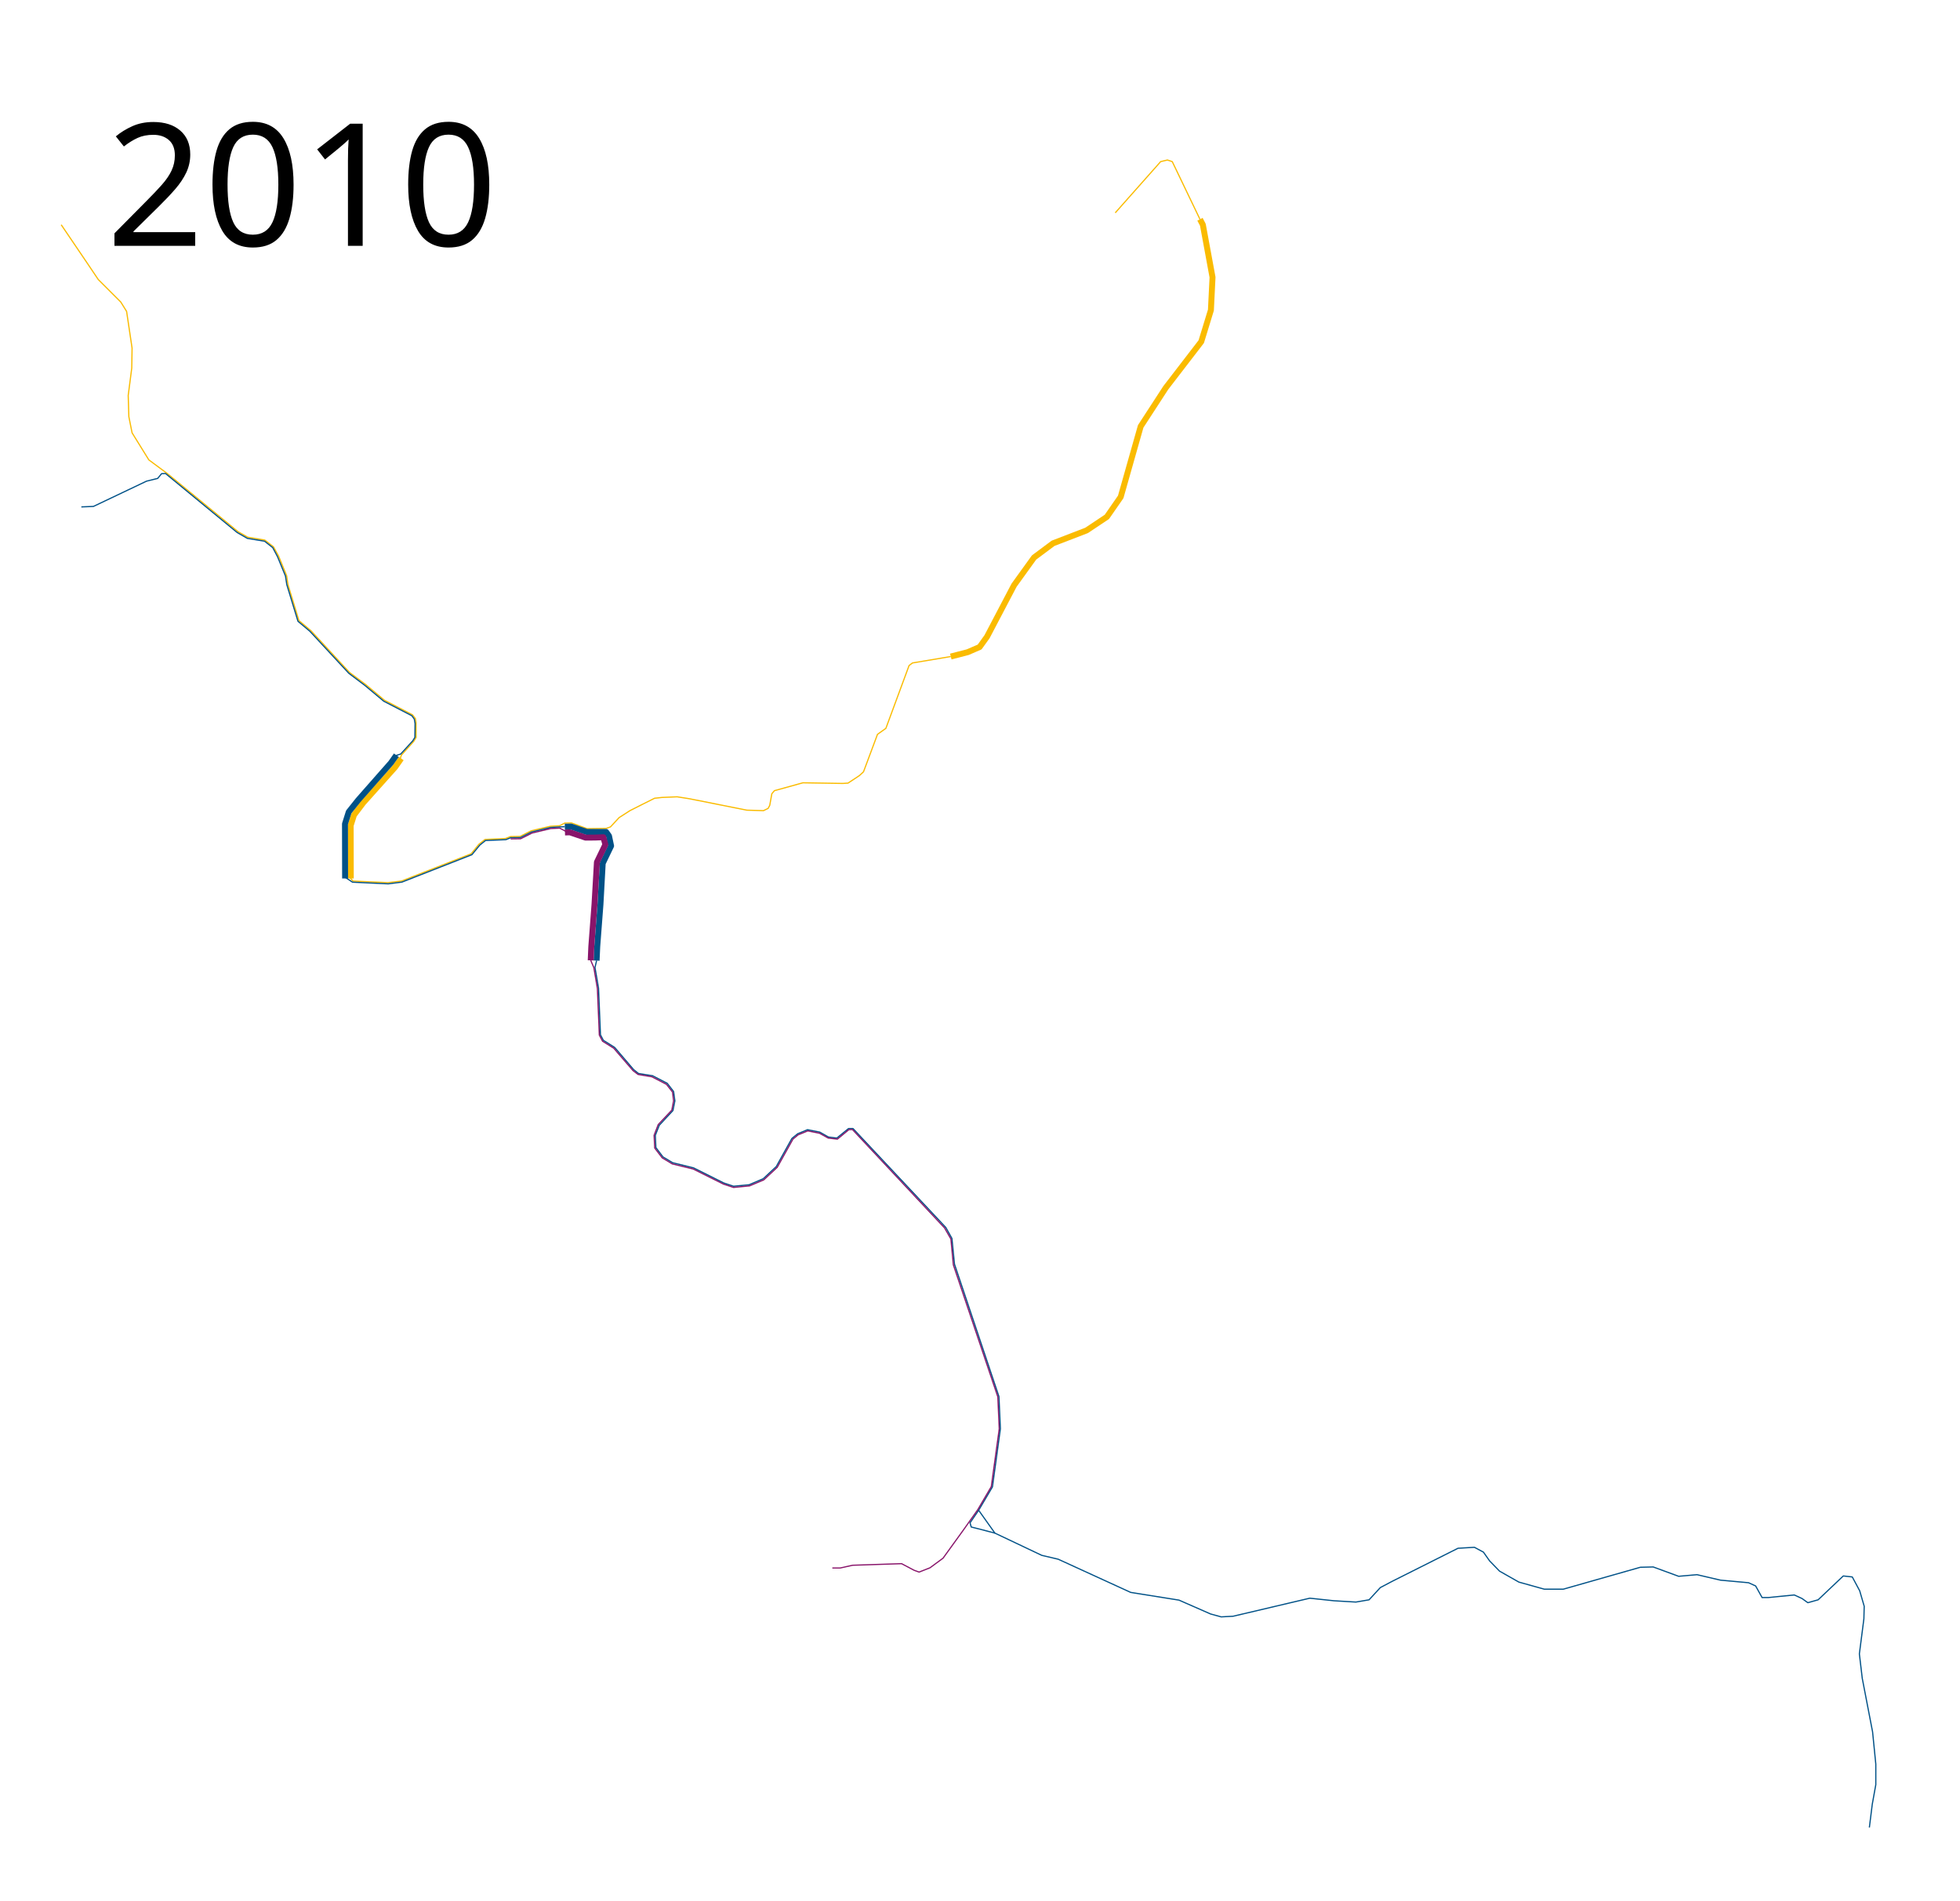
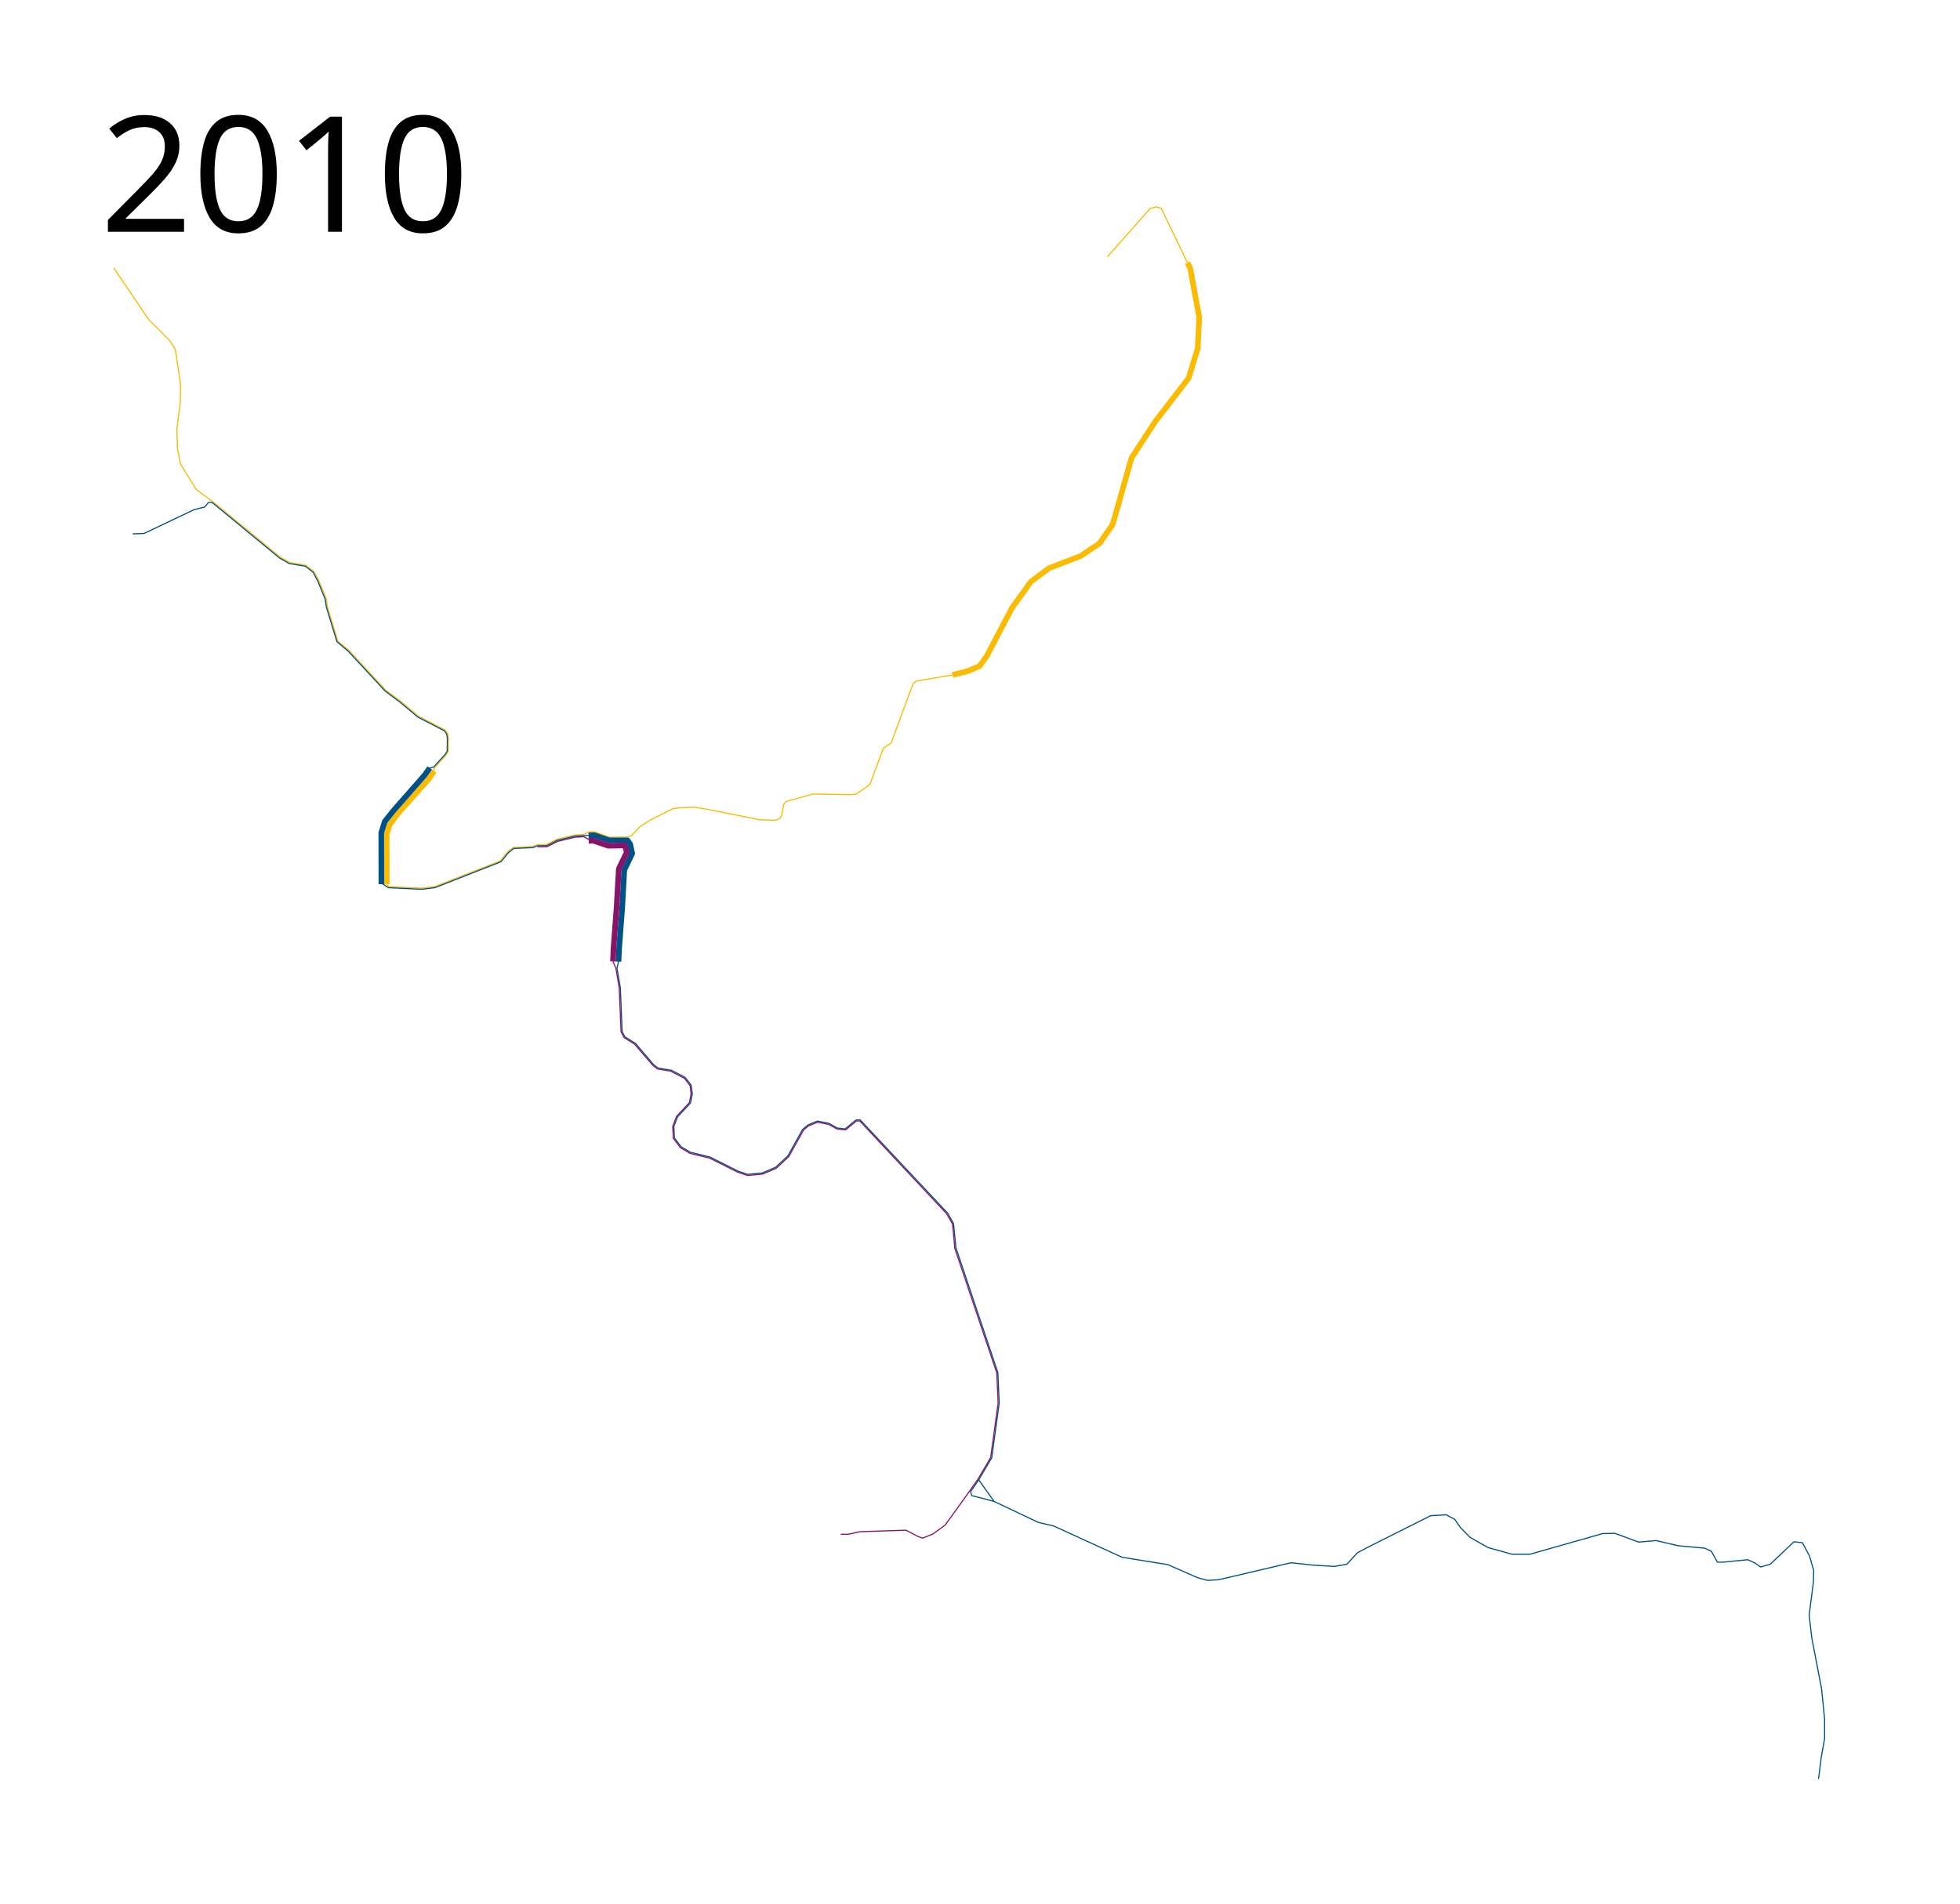
- <svg xmlns="http://www.w3.org/2000/svg" height="1600" width="1650">
-   <path d="M295.307 739.581l-.096-44.583 2.78-8.821 7.767-10.26 26.846-30.01 5.128-7.286" fill="none" stroke="#fabb00" stroke-width="5" stroke-linejoin="round" />
-   <path d="M333.656 635.822l-4.543 6.442-27.523 31.283-8.009 10.04-3.164 10.068.096 45.926" fill="none" stroke="#005187" stroke-width="5" stroke-linejoin="round" />
-   <path d="M51.525 189.22l21.695 32 9.492 14.102 18.983 18.983 4.881 7.864 4.61 30.916-.27 16.813-2.984 23.051.543 17.898 2.711 13.56 14.102 22.78 15.729 11.66 59.39 48.814 8.135 4.61 14.373 2.44 7.322 5.696 4.34 7.864 6.73 16.46 1.132 7.532 9.206 30.23 10.098 8.503 32.494 35.173 13.623 10.195 15.801 13.208 23.593 12.258 2.44 3.12.543 3.66v12.34l-2 3.287-10.339 11.492-1.491 4.61" fill="none" stroke="#fabb00" stroke-width="1px" stroke-linejoin="round" />
-   <path d="M68.475 426.78l10.17-.407 44.745-21.288 9.356-2.305 3.262-3.965 3.35-.144 60.293 49.668 8.572 4.92 14.494 2.4 6.892 5.416 4.037 7.63 6.698 16.307 1.076 7.147 9.429 30.912 10.067 8.441 32.747 35.364 13.456 10.141 15.96 13.358 23.65 12.226 2.064 2.855.635 3.743-.14 11.58-1.763 2.882-10.203 11.186-4.983 1.56" fill="none" stroke="#005187" stroke-width="1px" stroke-linejoin="round" />
-   <path d="M294.102 738.102l2.983 3.66 29.423 1.357 11.526-1.356 58.576-22.916 6.509-8 5.152-4.067 17.22-.814 4.204-1.627 8.135-.136 9.356-4.745 16.136-3.797 7.738-.435 4.334-2.244 5.729-.096 13.114 4.794 16.208-.24 3.453-1.237 7.322-7.864 9.085-5.83 10.44-5.289 10.306-5.152 6.237-.678 12.746-.542 10.305 1.627 48.407 9.627 13.966.407 3.932-1.899 1.356-2.576 1.763-9.763 2.17-2.576 24-6.644 33.49.542 4.475-.27 9.627-6.374 3.39-3.118 11.797-31.594 7.05-5.017 19.526-52.88 2.848-2.17 32.27-5.424" fill="none" stroke="#fabb00" stroke-width="1px" stroke-linejoin="round" />
-   <path d="M290.267 738.437l6.482 4.285 30.095 1.403 11.478-1.451 58.96-23.107 6.556-8 4.865-3.924 17.172-.718 4.155-1.675 8.088-.088 9.404-4.745 16.04-3.797 11.924-.63" fill="none" stroke="#005187" stroke-width="1px" stroke-linejoin="round" />
-   <path d="M475.486 695.99l5.15-.122 13.194 4.539h16.407l2.441 3.39 1.763 8.406-7.051 14.644-1.899 34.577-2.711 35.525-.543 11.797" fill="none" stroke="#005187" stroke-width="5" stroke-linejoin="round" />
-   <path d="M475.621 700.871l4.108-.125 13.22 4.474 8.204-.067 6.78-.272 1.694 6.17-7.119 14.78-2.033 35.525-2.712 35.864-.475 11.322" fill="none" stroke="#88146a" stroke-width="5" stroke-linejoin="round" />
-   <path d="M800.407 552.746l14.237-3.661 10.034-4.34 6.237-8.677 22.78-43.39 16.813-23.322 16-11.932 28.204-10.848 17.085-11.39 11.66-16.813 16.814-59.39 21.153-32.542 29.83-38.78 8.136-26.576 1.356-27.661-8.136-44.204-2.44-4.61" fill="none" stroke="#fabb00" stroke-width="5" stroke-linejoin="round" />
-   <path d="M1010.17 184.61l-23.323-48.542-4.067-1.356-5.695 1.356-38.238 43.118" fill="none" stroke="#fabb00" stroke-width="1px" stroke-linejoin="round" />
-   <path d="M477.19 700.376l-6.018-3.162-7.509.355-15.824 3.795-9.521 4.8-8.426.102" fill="none" stroke="#88146a" stroke-width="1px" stroke-linejoin="round" />
-   <path d="M502.237 808.746l-1.356 5.83 2.983 17.356 1.628 39.322 2.44 4.61 9.492 5.967 16 18.711 4.068 3.255 11.864 1.898 12.339 6.373 5.356 6.915 1.085 7.865-1.628 8.135-11.525 12.407-3.322 8.474.475 10.306 5.966 7.864 8.135 4.881 17.627 4.34L609.356 996l8.135 2.712 13.085-1.22 11.932-5.085 10.983-10.237 13.153-23.661 4.814-3.933 8.339-3.457 10.305 2.034 7.322 4.135 7.05.882 9.831-8h3.797l78.101 83.254 5.153 9.22 2.17 21.695 37.423 111.458 1.21 27.118-6.683 48.925-11.612 19.685 13.695 19.255 39.458 18.712 13.83 3.254 61.017 27.932 40.678 6.509 26.577 11.66 8.949 2.441 10.034-.542 64.542-15.187 20.339 2.17 18.44 1.085 11.12-1.899 9.49-10.305 9.764-5.152 55.593-27.933 13.83-.813 7.593 4.068 5.153 7.322 8.407 8.678 16.271 9.22 21.424 5.966h16l64.813-18.44 10.848-.272 21.423 7.865 15.458-1.356 19.797 4.61 23.593 2.17 5.966 2.711 5.424 9.763h5.152l21.966-2.17 6.509 2.984 4.881 3.525 8.678-2.44 21.153-20.068 7.593.813 6.237 11.661 3.797 13.017-.271 10.576-3.797 29.56 2.44 20.61 8.679 45.017 2.712 27.118v17.356l-2.983 16.543-2.441 19.525" fill="none" stroke="#005187" stroke-width="1px" stroke-linejoin="round" />
-   <path d="M823.864 1271.525l-7.254 10.577 1.017 3.525 5.966 1.492 13.966 3.66" fill="none" stroke="#005187" stroke-width="1px" stroke-linejoin="round" />
-   <path d="M497.288 808.542l2.635 6.13 2.983 17.644 1.627 39.13 2.728 5.185 9.396 5.87 16.287 18.904 4.209 3.205 11.66 1.966 12.272 6.373 5.084 6.509.882 7.39-1.492 7.796-11.457 12.203-3.458 9.017.542 10.712 6.305 8.271 8.475 5.085 17.56 4.271 25.423 12.678 8.542 2.848 13.424-1.288 12.068-5.085 11.322-10.576 13.22-23.73 4.34-3.592 8.135-3.322 9.898 1.966 7.322 4.067 7.73.882 9.694-8 2.983-.068 77.522 82.824 5.344 9.316 2.074 21.791 37.423 111.074 1.211 26.927-6.684 48.685-11.398 19.45-12.272 17.357-16.97 23.475-10.93 8.054-9.204 3.643-4.22-1.534-10.546-5.56-41.228 1.342-10.355 2.3h-6.711" fill="none" stroke="#88146a" stroke-width="1px" stroke-linejoin="round" />
+ <svg xmlns="http://www.w3.org/2000/svg" height="1700" width="1750">
+   <path d="M345.307 789.581l-.096-44.583 2.78-8.821 7.767-10.26 26.846-30.01 5.128-7.286" fill="none" stroke="#fabb00" stroke-width="5" stroke-linejoin="round" />
+   <path d="M383.656 685.822l-4.543 6.442-27.523 31.283-8.009 10.04-3.164 10.068.096 45.926" fill="none" stroke="#005187" stroke-width="5" stroke-linejoin="round" />
+   <path d="M101.525 239.22l21.695 32 9.492 14.102 18.983 18.983 4.881 7.865 4.61 30.915-.27 16.813-2.984 23.051.543 17.898 2.711 13.56 14.102 22.78 15.729 11.66 59.39 48.814 8.135 4.61 14.373 2.44 7.322 5.696 4.34 7.864 6.73 16.46 1.132 7.532 9.206 30.23 10.098 8.503 32.494 35.174 13.623 10.194 15.801 13.208 23.593 12.259 2.44 3.118.543 3.661v12.34l-2 3.287-10.339 11.492-1.491 4.61" fill="none" stroke="#fabb00" stroke-width="1px" stroke-linejoin="round" />
+   <path d="M118.475 476.78l10.17-.407 44.745-21.288 9.356-2.305 3.262-3.965 3.35-.144 60.293 49.668 8.572 4.92 14.494 2.4 6.892 5.416 4.037 7.63 6.698 16.307 1.076 7.147 9.429 30.912 10.067 8.441 32.747 35.364 13.456 10.141 15.96 13.358 23.65 12.226 2.064 2.855.635 3.743-.14 11.58-1.763 2.882-10.203 11.186-4.983 1.56" fill="none" stroke="#005187" stroke-width="1px" stroke-linejoin="round" />
+   <path d="M344.102 788.102l2.983 3.66 29.423 1.357 11.526-1.356 58.576-22.915 6.509-8 5.152-4.068 17.22-.814 4.204-1.627 8.135-.136 9.356-4.745 16.136-3.797 7.738-.435 4.334-2.244 5.729-.096 13.114 4.794 16.208-.24 3.453-1.237 7.322-7.864 9.085-5.83 10.44-5.289 10.306-5.152 6.237-.678 12.746-.542 10.305 1.627 48.407 9.627 13.966.407 3.932-1.899 1.356-2.576 1.763-9.763 2.17-2.576 24-6.644 33.49.542 4.475-.27 9.627-6.374 3.39-3.118 11.797-31.594 7.05-5.017 19.526-52.88 2.848-2.17 32.27-5.424" fill="none" stroke="#fabb00" stroke-width="1px" stroke-linejoin="round" />
+   <path d="M340.267 788.437l6.482 4.285 30.095 1.403 11.478-1.451 58.96-23.107 6.556-8 4.865-3.924 17.172-.718 4.155-1.675 8.088-.088 9.404-4.745 16.04-3.797 11.924-.63" fill="none" stroke="#005187" stroke-width="1px" stroke-linejoin="round" />
+   <path d="M525.486 745.99l5.15-.122 13.194 4.539h16.407l2.441 3.39 1.763 8.406-7.051 14.645-1.898 34.576-2.712 35.525-.543 11.797" fill="none" stroke="#005187" stroke-width="5" stroke-linejoin="round" />
+   <path d="M525.621 750.871l4.108-.125 13.22 4.474 8.204-.067 6.78-.272 1.694 6.17-7.119 14.78-2.033 35.525-2.712 35.864-.475 11.322" fill="none" stroke="#88146a" stroke-width="5" stroke-linejoin="round" />
+   <path d="M850.407 602.746l14.237-3.661 10.034-4.34 6.237-8.677 22.78-43.39 16.813-23.322 16-11.932 28.204-10.848 17.085-11.39 11.66-16.813 16.814-59.39 21.153-32.542 29.83-38.78 8.136-26.576 1.356-27.661-8.136-44.204-2.44-4.61" fill="none" stroke="#fabb00" stroke-width="5" stroke-linejoin="round" />
+   <path d="M1060.17 234.61l-23.323-48.542-4.067-1.356-5.695 1.356-38.238 43.119" fill="none" stroke="#fabb00" stroke-width="1px" stroke-linejoin="round" />
+   <path d="M527.19 750.376l-6.018-3.162-7.509.355-15.824 3.795-9.521 4.8-8.426.102" fill="none" stroke="#88146a" stroke-width="1px" stroke-linejoin="round" />
+   <path d="M552.237 858.746l-1.356 5.83 2.983 17.356 1.628 39.322 2.44 4.61 9.492 5.967 16 18.711 4.068 3.255 11.864 1.898 12.339 6.373 5.356 6.915 1.085 7.865-1.628 8.135-11.525 12.407-3.322 8.474.475 10.306 5.966 7.864 8.135 4.881 17.627 4.34L659.356 1046l8.135 2.712 13.085-1.22 11.932-5.085 10.983-10.237 13.153-23.662 4.814-3.932 8.339-3.457 10.305 2.034 7.322 4.135 7.05.881 9.831-8h3.797l78.101 83.255 5.153 9.22 2.17 21.695 37.423 111.458 1.21 27.118-6.683 48.925-11.612 19.685 13.695 19.255 39.458 18.712 13.83 3.254 61.017 27.932 40.678 6.508 26.577 11.662 8.949 2.44 10.034-.542 64.542-15.187 20.339 2.17 18.44 1.085 11.12-1.899 9.49-10.305 9.764-5.152 55.593-27.933 13.83-.813 7.594 4.068 5.152 7.322 8.407 8.678 16.271 9.22 21.424 5.966h16l64.813-18.44 10.848-.272 21.424 7.865 15.457-1.356 19.797 4.61 23.593 2.17 5.966 2.711 5.424 9.763h5.152l21.966-2.17 6.509 2.984 4.881 3.525 8.678-2.44 21.153-20.068 7.593.813 6.237 11.661 3.797 13.017-.271 10.576-3.797 29.56 2.44 20.61 8.679 45.017 2.712 27.118v17.356l-2.983 16.543-2.441 19.525" fill="none" stroke="#005187" stroke-width="1px" stroke-linejoin="round" />
+   <path d="M873.864 1321.525l-7.254 10.577 1.017 3.525 5.966 1.492 13.966 3.66" fill="none" stroke="#005187" stroke-width="1px" stroke-linejoin="round" />
+   <path d="M547.288 858.542l2.635 6.13 2.983 17.644 1.627 39.13 2.728 5.185 9.396 5.87 16.287 18.904 4.209 3.205 11.66 1.966 12.272 6.373 5.084 6.509.882 7.39-1.492 7.796-11.457 12.204-3.458 9.016.542 10.712 6.306 8.271 8.474 5.085 17.56 4.271 25.423 12.678 8.543 2.848 13.423-1.288 12.068-5.085 11.322-10.576 13.22-23.73 4.34-3.592 8.135-3.322 9.898 1.966 7.322 4.068 7.73.88 9.694-8 2.983-.067 77.522 82.824 5.344 9.316 2.074 21.791 37.423 111.074 1.211 26.927-6.684 48.685-11.398 19.45-12.272 17.357-16.97 23.475-10.93 8.054-9.204 3.643-4.22-1.534-10.546-5.56-41.228 1.342-10.355 2.3h-6.711" fill="none" stroke="#88146a" stroke-width="1px" stroke-linejoin="round" />
  <text x="89.453" y="206.961" style="line-height:125%;-inkscape-font-specification:Sans" font-weight="400" font-size="144px" font-family="Sans" letter-spacing="0" word-spacing="0">
    <tspan x="89.453" y="206.961">2010</tspan>
  </text>
</svg>
